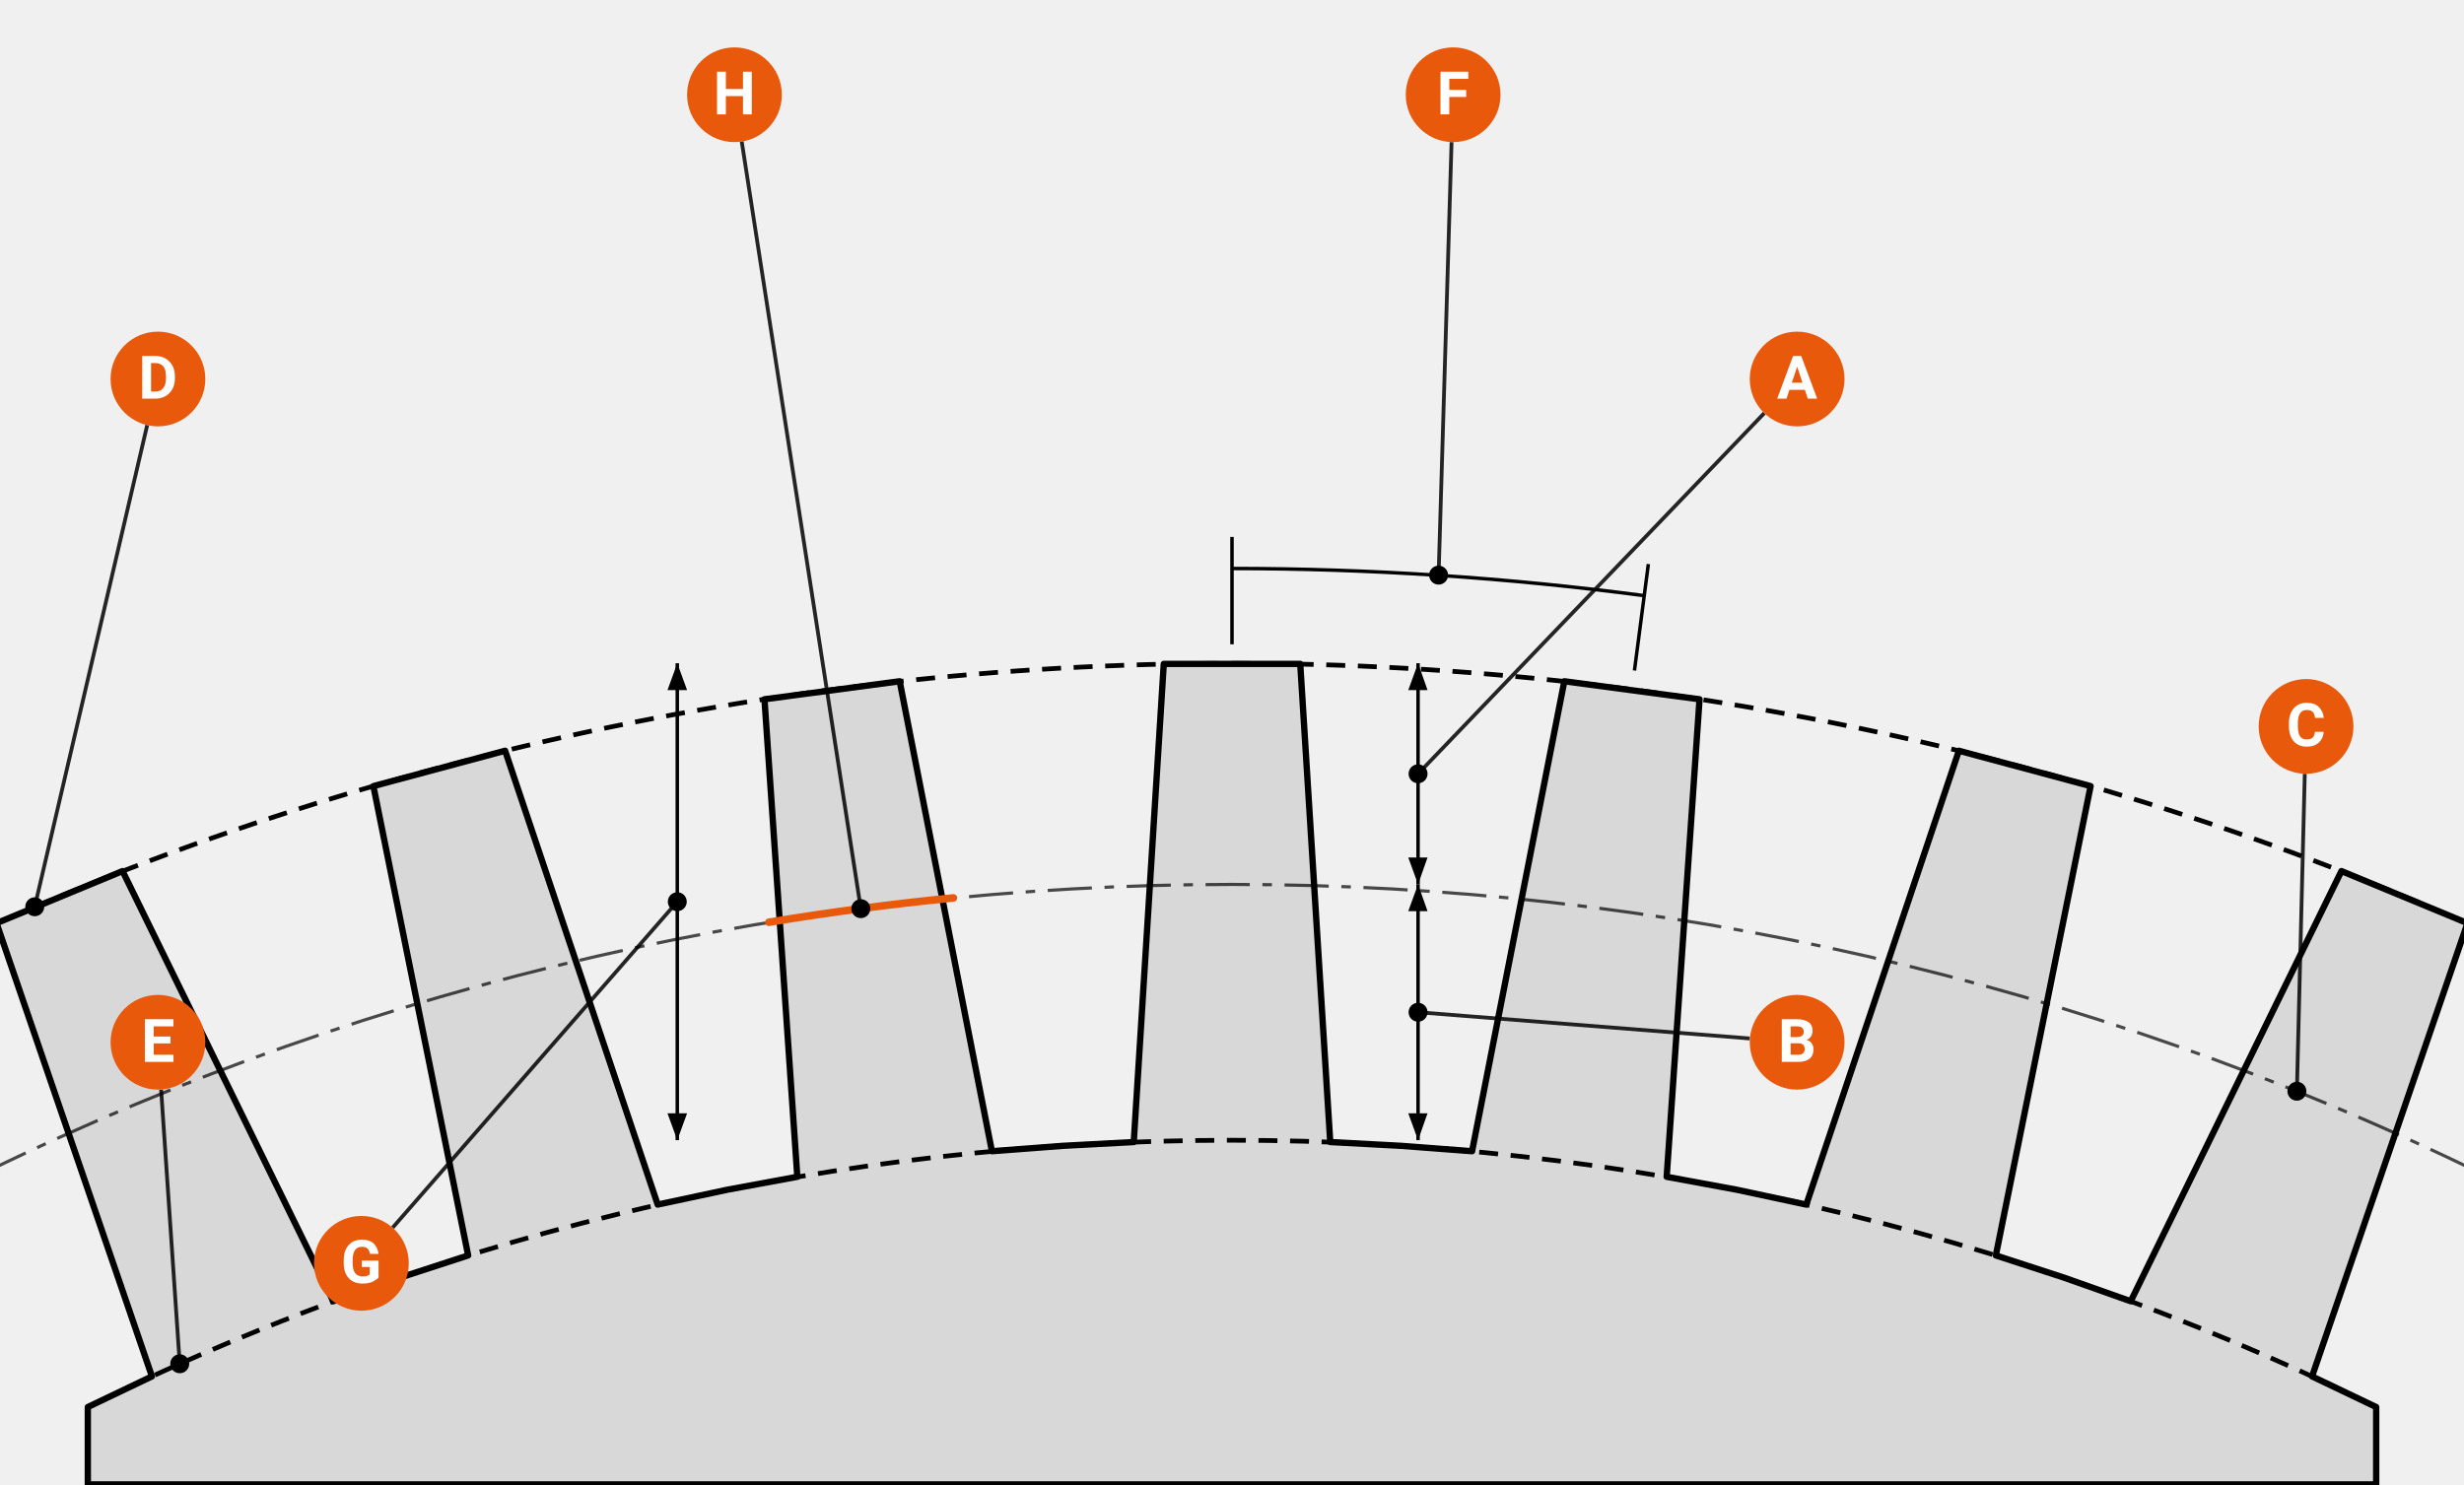
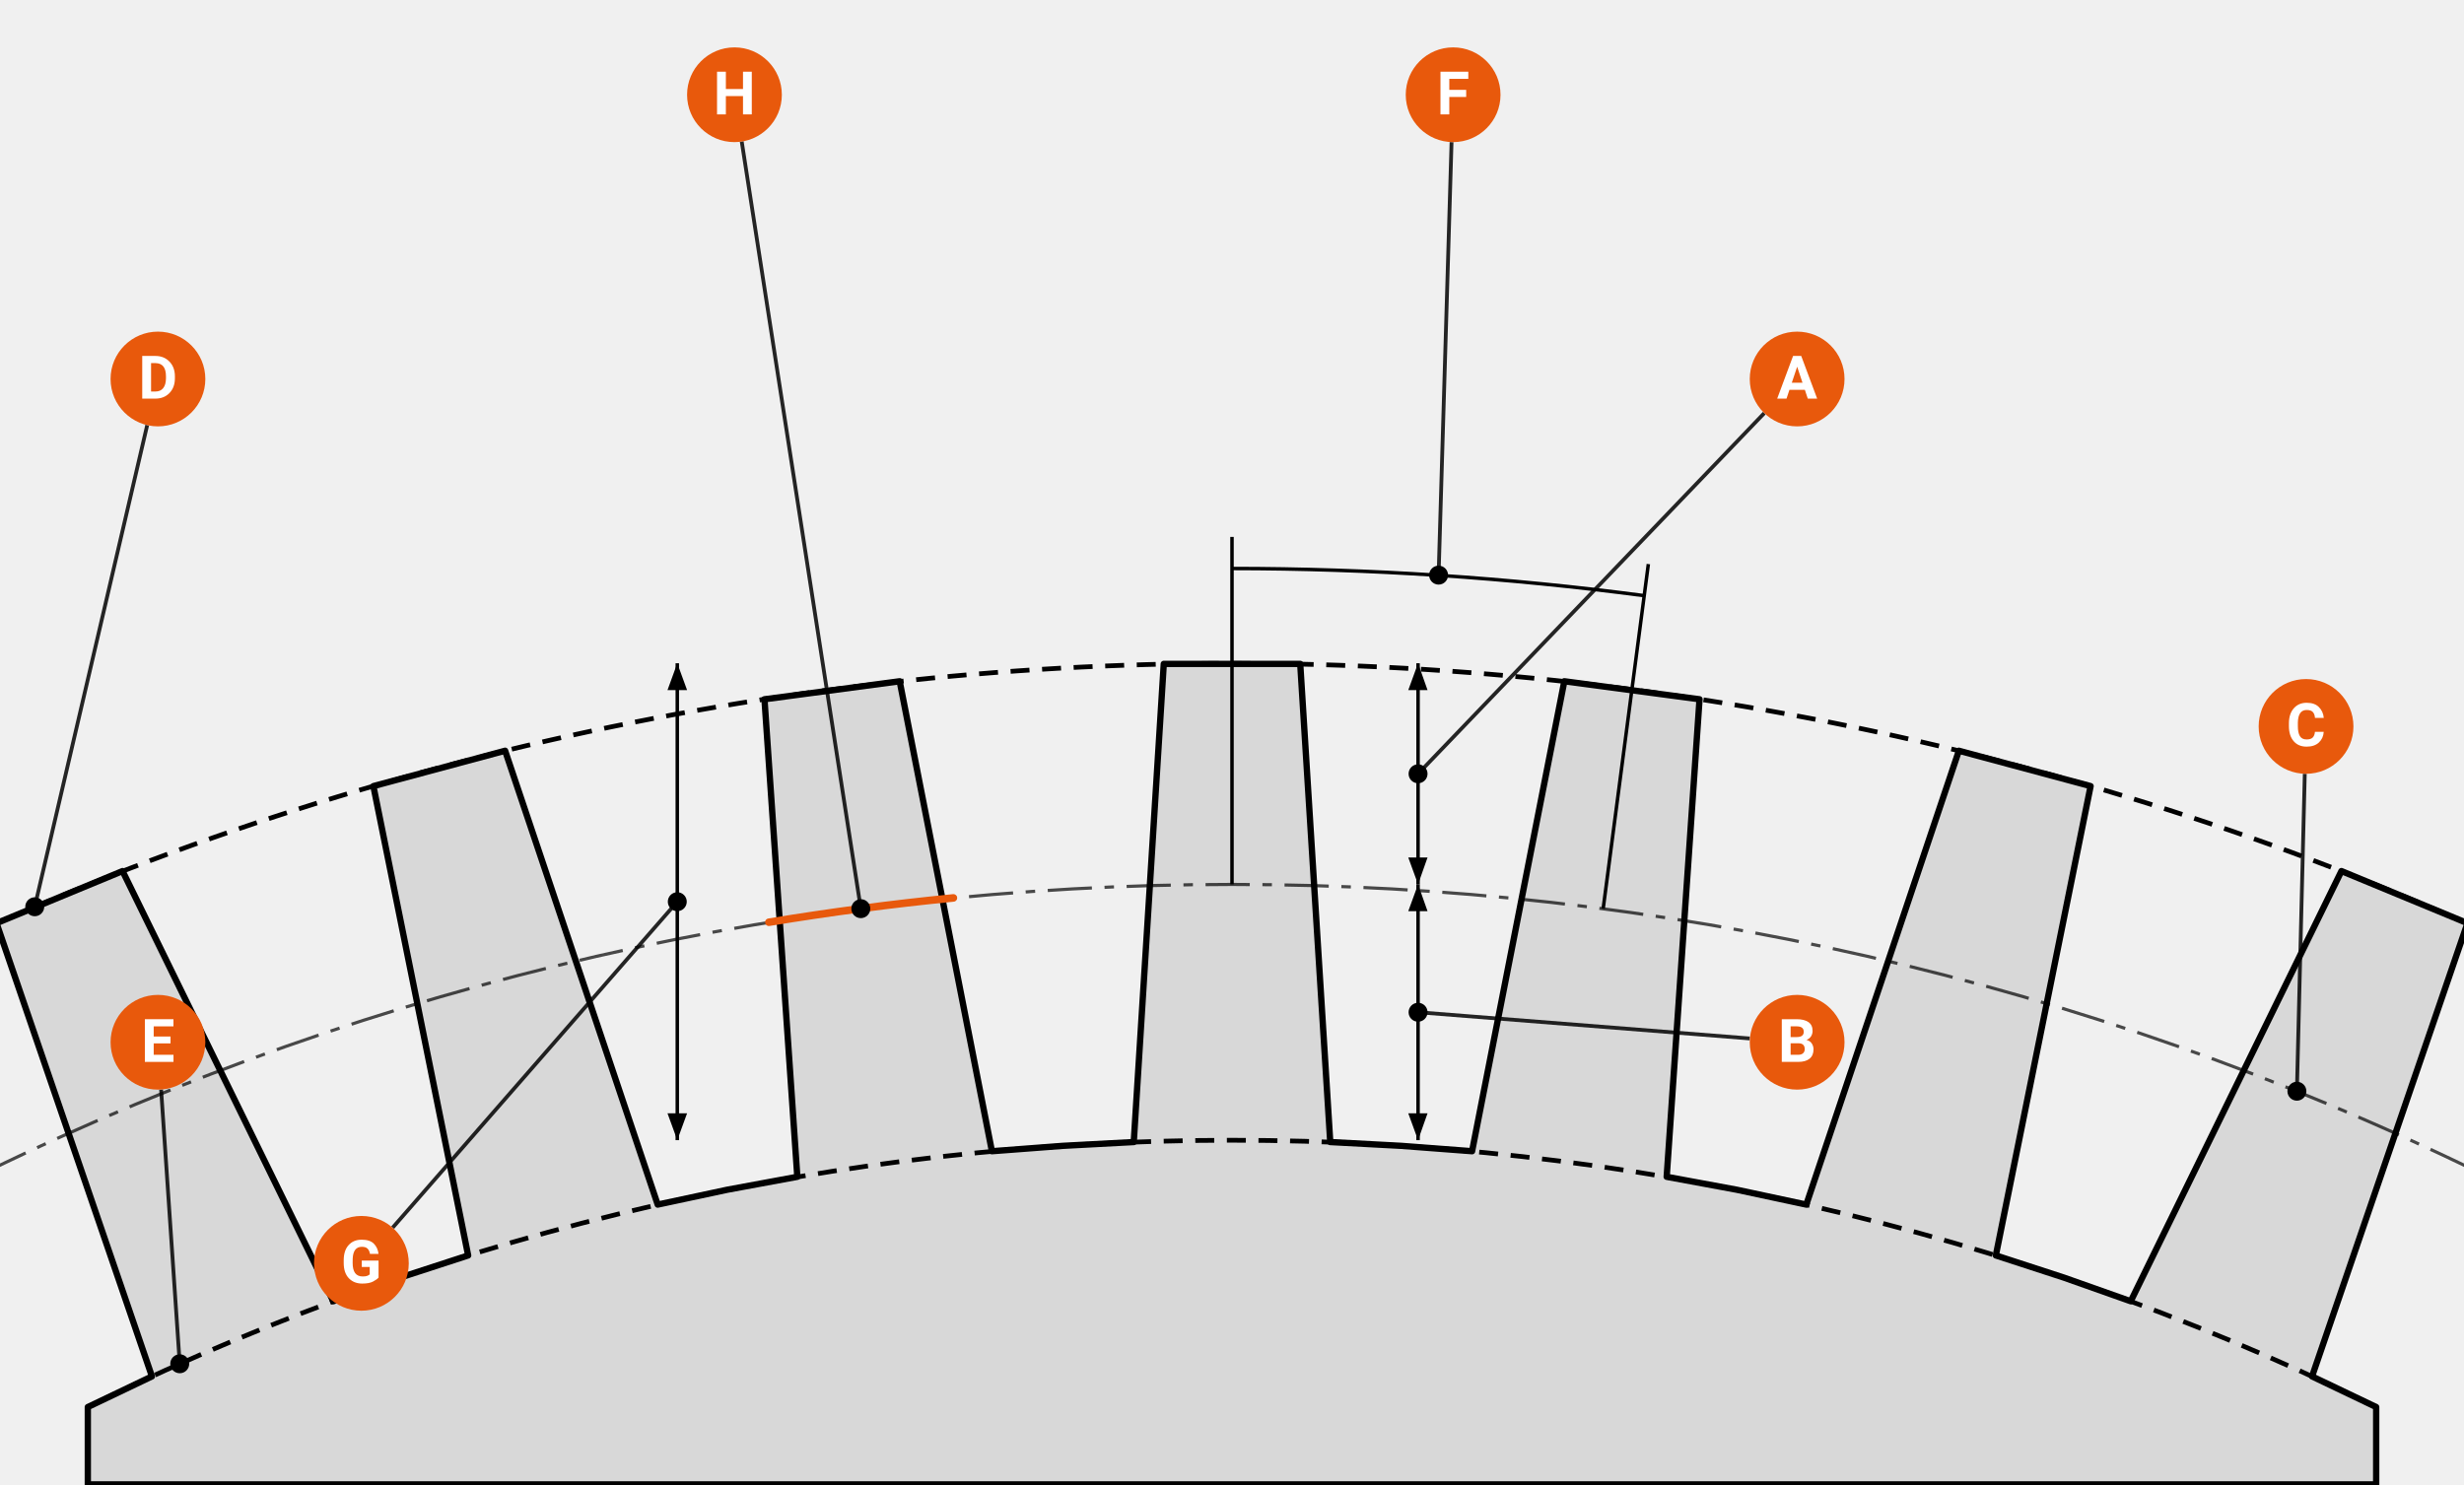
<svg xmlns="http://www.w3.org/2000/svg" viewBox="0 0 780 470" role="img" aria-label="Enlarged view of five spur-gear teeth with outside, pitch and root circles and lettered terms">
  <style>.s{fill:none;stroke:currentColor;stroke-width:2;stroke-linejoin:round;stroke-linecap:round}.thin{fill:none;stroke:currentColor;stroke-width:1.1}.lead{fill:none;stroke:currentColor;stroke-width:1.2;opacity:.85}.f{fill:currentColor;fill-opacity:.10;stroke:currentColor;stroke-width:2;stroke-linejoin:round}.f2{fill:currentColor;fill-opacity:.22;stroke:currentColor;stroke-width:2;stroke-linejoin:round}.k{fill:currentColor;stroke:none}.d{fill:none;stroke:currentColor;stroke-width:1.5;stroke-dasharray:6 4}.cl{fill:none;stroke:currentColor;stroke-width:1;stroke-dasharray:14 4 3 4;opacity:.7}.acc{fill:none;stroke:#e8590c;stroke-width:2.4;stroke-linecap:round}.accf{fill:#e8590c;stroke:none}.acct{fill:#e8590c;stroke:none}.tx{fill:currentColor;font-family:system-ui,-apple-system,"Segoe UI",Roboto,Arial,sans-serif}text{font-family:system-ui,-apple-system,"Segoe UI",Roboto,Arial,sans-serif}</style>
  <polygon class="f" points="27.8,445.5 48.1,435.8 -1.1,292.3 38.8,275.8 105.5,412.0 126.7,404.5 126.7,404.5 148.2,397.5 118.2,248.9 159.9,237.7 208.2,381.4 230.2,376.7 230.2,376.7 252.4,372.6 242.0,221.4 284.8,215.7 314.0,364.5 336.4,362.8 336.4,362.8 358.9,361.6 368.4,210.2 411.6,210.2 421.1,361.6 443.6,362.8 443.6,362.8 466.0,364.5 495.2,215.7 538.0,221.4 527.6,372.6 549.8,376.7 549.8,376.7 571.8,381.4 620.1,237.7 661.8,248.9 631.8,397.5 653.3,404.5 653.3,404.5 674.5,412.0 741.2,275.8 781.1,292.3 731.9,435.8 752.2,445.5 752.2,470.0 27.8,470.0" />
  <path class="d" d="M-35.2,308.2 A970,970 0 0 1 815.2,308.2" />
  <path class="cl" d="M-4.5,371.1 A900,900 0 0 1 784.5,371.1" />
  <path class="d" d="M31.0,443.9 A819,819 0 0 1 749.0,443.9" />
  <line class="thin" x1="448.9" y1="210.0" x2="448.9" y2="280.0" />
  <polygon class="k" points="448.9,210.0 451.9,218.5 445.8,218.5" />
  <polygon class="k" points="448.9,280.0 445.8,271.5 451.9,271.5" />
  <text class="tx" x="461.9" y="245.0" font-size="14" text-anchor="middle" font-weight="normal" dominant-baseline="middle" transform="rotate(-90 461.9 245.0)" />
  <line class="thin" x1="448.9" y1="280.0" x2="448.9" y2="361.0" />
  <polygon class="k" points="448.9,280.0 451.9,288.5 445.8,288.5" />
  <polygon class="k" points="448.9,361.0 445.8,352.5 451.9,352.5" />
  <text class="tx" x="461.9" y="320.5" font-size="14" text-anchor="middle" font-weight="normal" dominant-baseline="middle" transform="rotate(-90 461.9 320.5)" />
  <line class="thin" x1="214.4" y1="210.0" x2="214.4" y2="361.0" />
  <polygon class="k" points="214.4,210.0 217.5,218.5 211.3,218.5" />
  <polygon class="k" points="214.4,361.0 211.3,352.5 217.5,352.5" />
  <text class="tx" x="201.4" y="285.5" font-size="14" text-anchor="middle" font-weight="normal" dominant-baseline="middle" transform="rotate(-90 201.4 285.5)" />
  <path class="thin" d="M390.0,180.0 A1000,1000 0 0 1 520.5,188.6" />
-   <line class="thin" x1="390.0" y1="204.0" x2="390.0" y2="170.0" />
-   <line class="thin" x1="517.4" y1="212.3" x2="521.8" y2="178.6" />
+   <line class="thin" x1="390.0" y1="280.0" x2="390.0" y2="170.0" />
+   <line class="thin" x1="507.5" y1="287.7" x2="521.8" y2="178.6" />
  <path class="acc" d="M243.4,292.0 A900,900 0 0 1 301.8,284.3" />
  <line class="lead" x1="448.9" y1="245.0" x2="558.5" y2="130.8" />
  <circle class="k" cx="448.9" cy="245.0" r="3" />
  <circle cx="568.9" cy="120.0" r="15" fill="#e8590c" />
  <text x="568.9" y="121.0" font-size="19" font-weight="700" text-anchor="middle" dominant-baseline="middle" fill="#ffffff">A</text>
  <line class="lead" x1="448.9" y1="320.5" x2="553.9" y2="328.8" />
  <circle class="k" cx="448.9" cy="320.5" r="3" />
  <circle cx="568.9" cy="330.0" r="15" fill="#e8590c" />
  <text x="568.9" y="331.0" font-size="19" font-weight="700" text-anchor="middle" dominant-baseline="middle" fill="#ffffff">B</text>
  <line class="lead" x1="727.1" y1="345.5" x2="729.6" y2="245.0" />
  <circle class="k" cx="727.1" cy="345.5" r="3" />
  <circle cx="730.0" cy="230.0" r="15" fill="#e8590c" />
  <text x="730.0" y="231.0" font-size="19" font-weight="700" text-anchor="middle" dominant-baseline="middle" fill="#ffffff">C</text>
  <line class="lead" x1="11.0" y1="287.1" x2="46.6" y2="134.6" />
  <circle class="k" cx="11.0" cy="287.1" r="3" />
  <circle cx="50.0" cy="120.0" r="15" fill="#e8590c" />
  <text x="50.0" y="121.0" font-size="19" font-weight="700" text-anchor="middle" dominant-baseline="middle" fill="#ffffff">D</text>
  <line class="lead" x1="56.9" y1="431.8" x2="51.0" y2="345.0" />
  <circle class="k" cx="56.9" cy="431.8" r="3" />
  <circle cx="50.0" cy="330.0" r="15" fill="#e8590c" />
  <text x="50.0" y="331.0" font-size="19" font-weight="700" text-anchor="middle" dominant-baseline="middle" fill="#ffffff">E</text>
  <line class="lead" x1="455.4" y1="182.1" x2="459.5" y2="45.0" />
  <circle class="k" cx="455.4" cy="182.1" r="3" />
  <circle cx="460.0" cy="30.0" r="15" fill="#e8590c" />
  <text x="460.0" y="31.0" font-size="19" font-weight="700" text-anchor="middle" dominant-baseline="middle" fill="#ffffff">F</text>
  <line class="lead" x1="214.4" y1="285.5" x2="124.3" y2="388.7" />
  <circle class="k" cx="214.4" cy="285.5" r="3" />
  <circle cx="114.4" cy="400.0" r="15" fill="#e8590c" />
  <text x="114.4" y="401.0" font-size="19" font-weight="700" text-anchor="middle" dominant-baseline="middle" fill="#ffffff">G</text>
  <line class="lead" x1="272.5" y1="287.7" x2="234.8" y2="44.8" />
  <circle class="k" cx="272.5" cy="287.7" r="3" />
  <circle cx="232.5" cy="30.0" r="15" fill="#e8590c" />
  <text x="232.5" y="31.0" font-size="19" font-weight="700" text-anchor="middle" dominant-baseline="middle" fill="#ffffff">H</text>
</svg>
